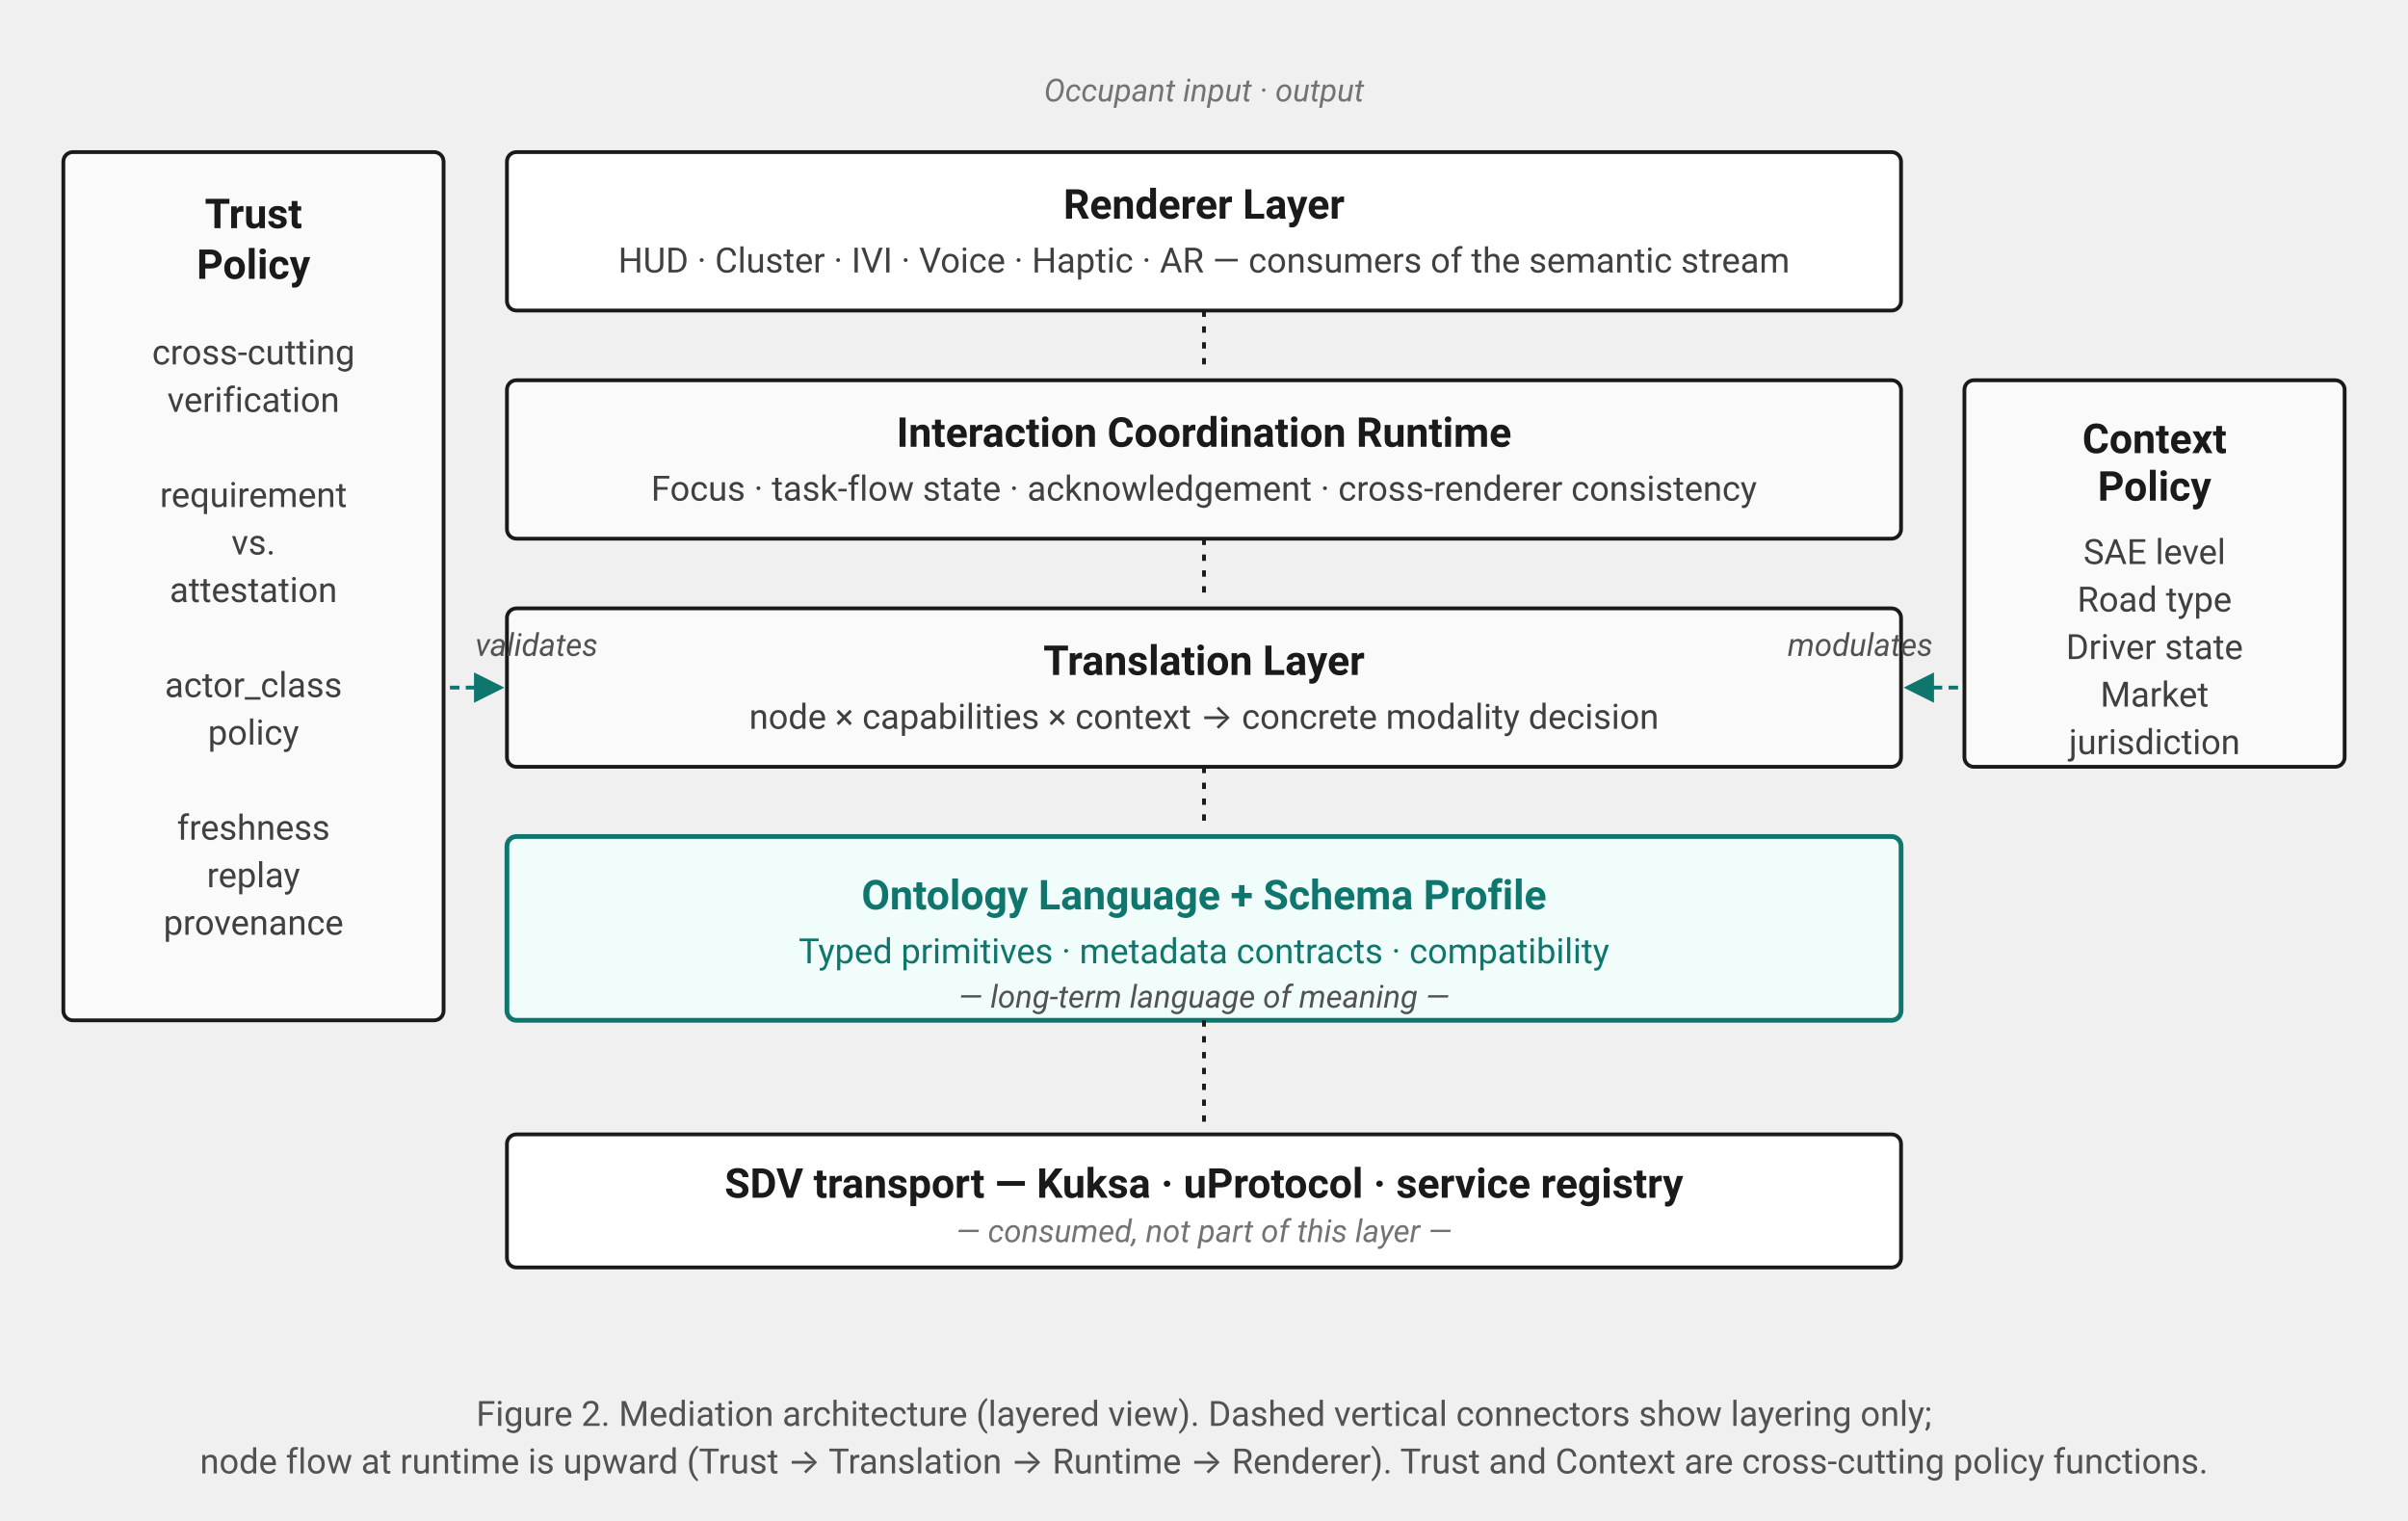
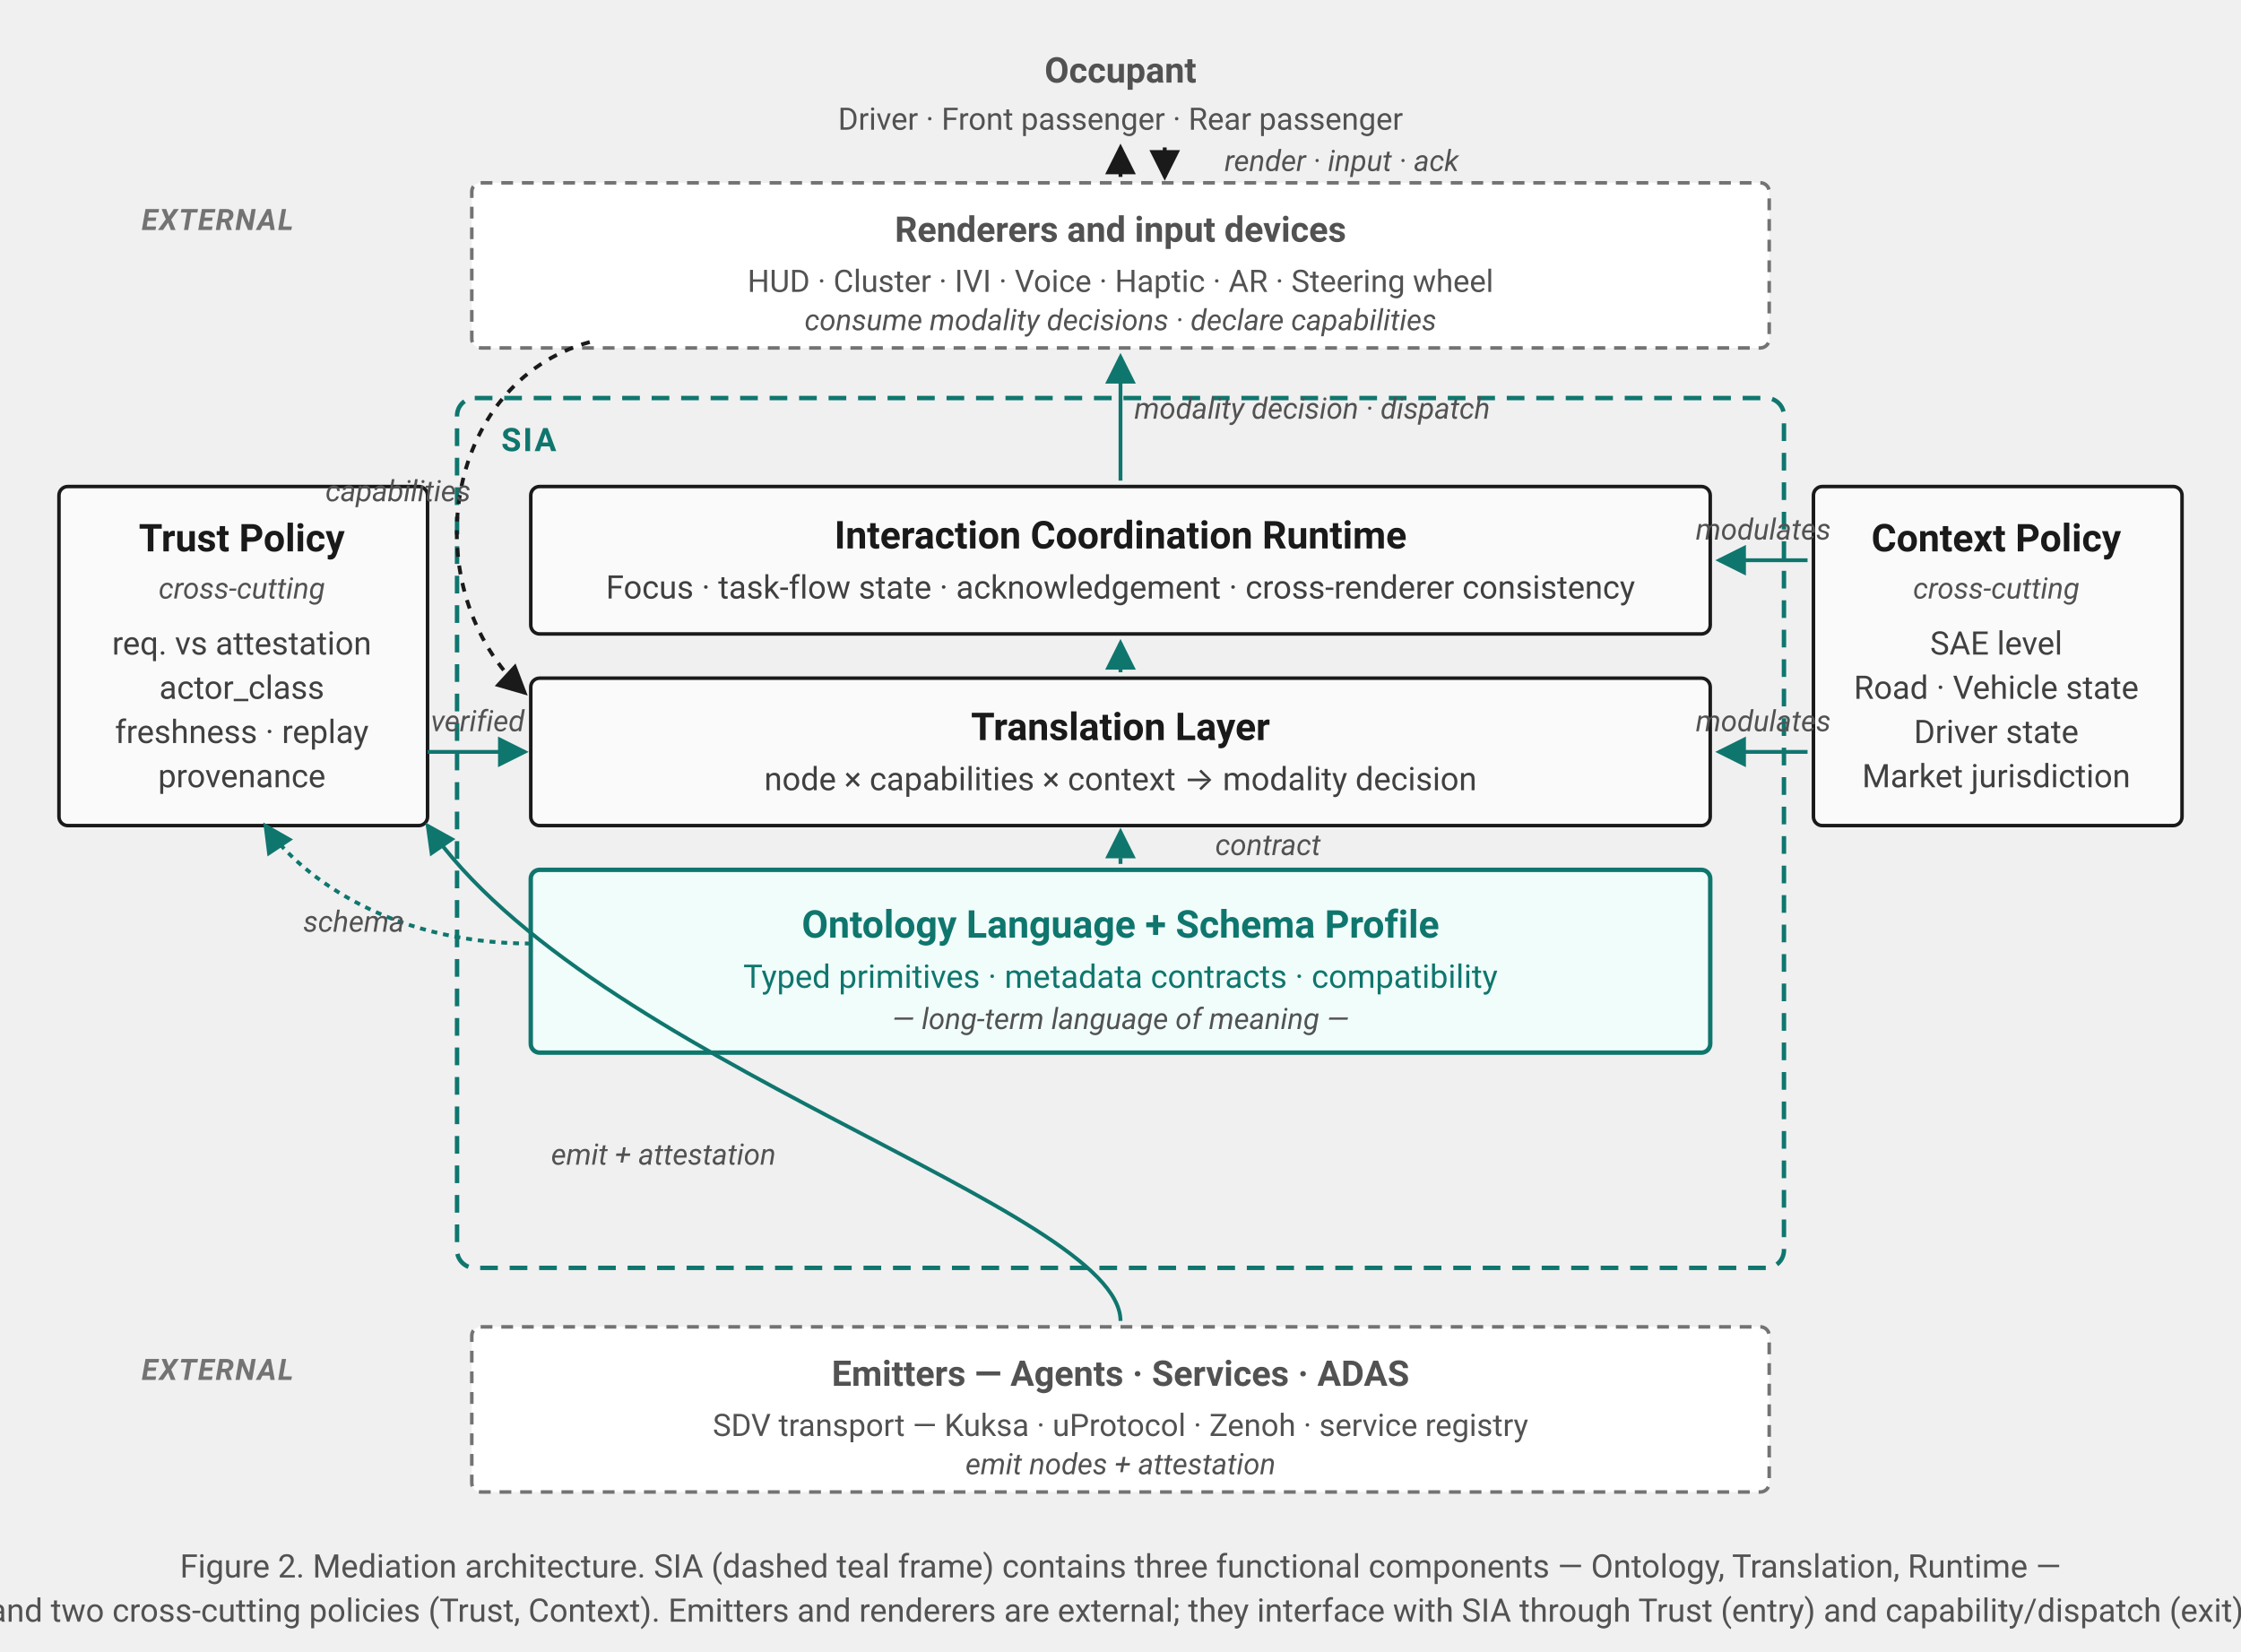
- <svg xmlns="http://www.w3.org/2000/svg" viewBox="0 0 760 480" font-family="ui-sans-serif, -apple-system, 'Segoe UI', Roboto, sans-serif" role="img" aria-labelledby="title desc">
+ <svg xmlns="http://www.w3.org/2000/svg" viewBox="0 0 760 560" font-family="ui-sans-serif, -apple-system, 'Segoe UI', Roboto, sans-serif" role="img" aria-labelledby="title desc">
  <style>
    .box { fill: #ffffff; stroke: #1a1a1a; stroke-width: 1.2; }
    .box-light { fill: #fafafa; stroke: #1a1a1a; stroke-width: 1.2; }
+     .box-external { fill: #ffffff; stroke: #737373; stroke-width: 1.2; stroke-dasharray: 4 3; }
    .span-box { fill: #f0fdfa; stroke: #0f766e; stroke-width: 1.5; }
+     .sia-frame { fill: none; stroke: #0f766e; stroke-width: 1.5; stroke-dasharray: 6 4; }
    .label { font-size: 13px; font-weight: 600; fill: #1a1a1a; }
    .label-accent { font-size: 13px; font-weight: 700; fill: #0f766e; }
+     .label-ext { font-size: 12px; font-weight: 600; fill: #525252; }
    .desc { font-size: 11px; fill: #404040; }
    .desc-accent { font-size: 11px; fill: #0f766e; }
+     .desc-ext { font-size: 10.5px; fill: #525252; }
    .annot { font-size: 10px; fill: #525252; font-style: italic; }
-     .arrow { fill: none; stroke: #1a1a1a; stroke-width: 1.2; }
-     .arrow-accent { fill: none; stroke: #0f766e; stroke-width: 1.2; stroke-dasharray: 3 2; }
+     .arrow { fill: none; stroke: #1a1a1a; stroke-width: 1.3; }
+     .arrow-accent { fill: none; stroke: #0f766e; stroke-width: 1.3; }
    .figcap { font-size: 11px; fill: #525252; }
-     .external { font-size: 10px; fill: #737373; font-style: italic; }
+     .sia-tag { font-size: 11px; font-weight: 700; fill: #0f766e; letter-spacing: 0.6px; }
+     .ext-tag { font-size: 10px; font-weight: 600; fill: #737373; letter-spacing: 0.5px; font-style: italic; }
  </style>
  <defs>
    <marker id="arrowhead" markerWidth="8" markerHeight="8" refX="7" refY="4" orient="auto">
      <path d="M0,0 L8,4 L0,8 z" fill="#1a1a1a" />
    </marker>
    <marker id="arrowhead-accent" markerWidth="8" markerHeight="8" refX="7" refY="4" orient="auto">
      <path d="M0,0 L8,4 L0,8 z" fill="#0f766e" />
    </marker>
  </defs>
-   <text x="380" y="32" text-anchor="middle" class="external">Occupant input · output</text>
-   <rect x="160" y="48" width="440" height="50" class="box" rx="3" />
-   <text x="380" y="69" text-anchor="middle" class="label">Renderer Layer</text>
-   <text x="380" y="86" text-anchor="middle" class="desc">HUD · Cluster · IVI · Voice · Haptic · AR — consumers of the semantic stream</text>
-   <rect x="160" y="120" width="440" height="50" class="box-light" rx="3" />
-   <text x="380" y="141" text-anchor="middle" class="label">Interaction Coordination Runtime</text>
-   <text x="380" y="158" text-anchor="middle" class="desc">Focus · task-flow state · acknowledgement · cross-renderer consistency</text>
-   <rect x="160" y="192" width="440" height="50" class="box-light" rx="3" />
-   <text x="380" y="213" text-anchor="middle" class="label">Translation Layer</text>
-   <text x="380" y="230" text-anchor="middle" class="desc">node × capabilities × context → concrete modality decision</text>
-   <rect x="160" y="264" width="440" height="58" class="span-box" rx="3" />
-   <text x="380" y="287" text-anchor="middle" class="label-accent">Ontology Language + Schema Profile</text>
-   <text x="380" y="304" text-anchor="middle" class="desc-accent">Typed primitives · metadata contracts · compatibility</text>
-   <text x="380" y="318" text-anchor="middle" class="annot">— long-term language of meaning —</text>
-   <rect x="620" y="120" width="120" height="122" class="box-light" rx="3" />
-   <text x="680" y="143" text-anchor="middle" class="label">Context</text>
-   <text x="680" y="158" text-anchor="middle" class="label">Policy</text>
-   <text x="680" y="178" text-anchor="middle" class="desc">SAE level</text>
-   <text x="680" y="193" text-anchor="middle" class="desc">Road type</text>
-   <text x="680" y="208" text-anchor="middle" class="desc">Driver state</text>
-   <text x="680" y="223" text-anchor="middle" class="desc">Market</text>
-   <text x="680" y="238" text-anchor="middle" class="desc">jurisdiction</text>
-   <rect x="20" y="48" width="120" height="274" class="box-light" rx="3" />
-   <text x="80" y="72" text-anchor="middle" class="label">Trust</text>
-   <text x="80" y="88" text-anchor="middle" class="label">Policy</text>
-   <text x="80" y="115" text-anchor="middle" class="desc">cross-cutting</text>
-   <text x="80" y="130" text-anchor="middle" class="desc">verification</text>
-   <text x="80" y="160" text-anchor="middle" class="desc">requirement</text>
-   <text x="80" y="175" text-anchor="middle" class="desc">vs.</text>
-   <text x="80" y="190" text-anchor="middle" class="desc">attestation</text>
-   <text x="80" y="220" text-anchor="middle" class="desc">actor_class</text>
-   <text x="80" y="235" text-anchor="middle" class="desc">policy</text>
-   <text x="80" y="265" text-anchor="middle" class="desc">freshness</text>
-   <text x="80" y="280" text-anchor="middle" class="desc">replay</text>
-   <text x="80" y="295" text-anchor="middle" class="desc">provenance</text>
-   <rect x="160" y="358" width="440" height="42" class="box" rx="3" />
-   <text x="380" y="378" text-anchor="middle" class="label">SDV transport — Kuksa · uProtocol · service registry</text>
-   <text x="380" y="392" text-anchor="middle" class="external">— consumed, not part of this layer —</text>
-   <line x1="380" y1="170" x2="380" y2="190" class="arrow" stroke-dasharray="2 3" />
-   <line x1="380" y1="242" x2="380" y2="262" class="arrow" stroke-dasharray="2 3" />
-   <line x1="380" y1="98" x2="380" y2="118" class="arrow" stroke-dasharray="2 3" />
-   <line x1="380" y1="322" x2="380" y2="356" class="arrow" stroke-dasharray="2 3" />
-   <line x1="618" y1="217" x2="602" y2="217" class="arrow-accent" marker-end="url(#arrowhead-accent)" />
-   <text x="610" y="207" text-anchor="end" class="annot">modulates</text>
-   <line x1="142" y1="217" x2="158" y2="217" class="arrow-accent" marker-end="url(#arrowhead-accent)" />
-   <text x="150" y="207" text-anchor="start" class="annot">validates</text>
-   <text x="380" y="450" text-anchor="middle" class="figcap">Figure 2. Mediation architecture (layered view). Dashed vertical connectors show layering only;</text>
-   <text x="380" y="465" text-anchor="middle" class="figcap">node flow at runtime is upward (Trust → Translation → Runtime → Renderer). Trust and Context are cross-cutting policy functions.</text>
+   <text x="380" y="28" text-anchor="middle" class="label-ext">Occupant</text>
+   <text x="380" y="44" text-anchor="middle" class="desc-ext">Driver · Front passenger · Rear passenger</text>
+   <text x="48" y="78" class="ext-tag">EXTERNAL</text>
+   <rect x="160" y="62" width="440" height="56" class="box-external" rx="3" />
+   <text x="380" y="82" text-anchor="middle" class="label-ext">Renderers and input devices</text>
+   <text x="380" y="99" text-anchor="middle" class="desc-ext">HUD · Cluster · IVI · Voice · Haptic · AR · Steering wheel</text>
+   <text x="380" y="112" text-anchor="middle" class="annot">consume modality decisions · declare capabilities</text>
+   <rect x="155" y="135" width="450" height="295" class="sia-frame" rx="6" />
+   <text x="170" y="153" class="sia-tag">SIA</text>
+   <rect x="180" y="165" width="400" height="50" class="box-light" rx="3" />
+   <text x="380" y="186" text-anchor="middle" class="label">Interaction Coordination Runtime</text>
+   <text x="380" y="203" text-anchor="middle" class="desc">Focus · task-flow state · acknowledgement · cross-renderer consistency</text>
+   <rect x="180" y="230" width="400" height="50" class="box-light" rx="3" />
+   <text x="380" y="251" text-anchor="middle" class="label">Translation Layer</text>
+   <text x="380" y="268" text-anchor="middle" class="desc">node × capabilities × context → modality decision</text>
+   <rect x="180" y="295" width="400" height="62" class="span-box" rx="3" />
+   <text x="380" y="318" text-anchor="middle" class="label-accent">Ontology Language + Schema Profile</text>
+   <text x="380" y="335" text-anchor="middle" class="desc-accent">Typed primitives · metadata contracts · compatibility</text>
+   <text x="380" y="349" text-anchor="middle" class="annot">— long-term language of meaning —</text>
+   <rect x="20" y="165" width="125" height="115" class="box-light" rx="3" />
+   <text x="82" y="187" text-anchor="middle" class="label">Trust Policy</text>
+   <text x="82" y="203" text-anchor="middle" class="annot">cross-cutting</text>
+   <text x="82" y="222" text-anchor="middle" class="desc">req. vs attestation</text>
+   <text x="82" y="237" text-anchor="middle" class="desc">actor_class</text>
+   <text x="82" y="252" text-anchor="middle" class="desc">freshness · replay</text>
+   <text x="82" y="267" text-anchor="middle" class="desc">provenance</text>
+   <rect x="615" y="165" width="125" height="115" class="box-light" rx="3" />
+   <text x="677" y="187" text-anchor="middle" class="label">Context Policy</text>
+   <text x="677" y="203" text-anchor="middle" class="annot">cross-cutting</text>
+   <text x="677" y="222" text-anchor="middle" class="desc">SAE level</text>
+   <text x="677" y="237" text-anchor="middle" class="desc">Road · Vehicle state</text>
+   <text x="677" y="252" text-anchor="middle" class="desc">Driver state</text>
+   <text x="677" y="267" text-anchor="middle" class="desc">Market jurisdiction</text>
+   <text x="48" y="468" class="ext-tag">EXTERNAL</text>
+   <rect x="160" y="450" width="440" height="56" class="box-external" rx="3" />
+   <text x="380" y="470" text-anchor="middle" class="label-ext">Emitters — Agents · Services · ADAS</text>
+   <text x="380" y="487" text-anchor="middle" class="desc-ext">SDV transport — Kuksa · uProtocol · Zenoh · service registry</text>
+   <text x="380" y="500" text-anchor="middle" class="annot">emit nodes + attestation</text>
+   <path d="M 380 448 C 380 410, 200 360, 145 280" class="arrow-accent" fill="none" marker-end="url(#arrowhead-accent)" />
+   <text x="225" y="395" text-anchor="middle" class="annot">emit + attestation</text>
+   <line x1="145" y1="255" x2="178" y2="255" class="arrow-accent" marker-end="url(#arrowhead-accent)" />
+   <text x="162" y="248" text-anchor="middle" class="annot">verified</text>
+   <line x1="380" y1="228" x2="380" y2="218" class="arrow-accent" marker-end="url(#arrowhead-accent)" />
+   <line x1="380" y1="163" x2="380" y2="121" class="arrow-accent" marker-end="url(#arrowhead-accent)" />
+   <text x="445" y="142" text-anchor="middle" class="annot">modality decision · dispatch</text>
+   <path d="M 200 116 C 150 130, 140 200, 178 235" class="arrow" fill="none" marker-end="url(#arrowhead)" stroke-dasharray="3 3" />
+   <text x="135" y="170" text-anchor="middle" class="annot">capabilities</text>
+   <line x1="380" y1="60" x2="380" y2="50" class="arrow" marker-end="url(#arrowhead)" />
+   <line x1="395" y1="50" x2="395" y2="60" class="arrow" marker-end="url(#arrowhead)" />
+   <text x="455" y="58" text-anchor="middle" class="annot">render · input · ack</text>
+   <line x1="380" y1="293" x2="380" y2="282" class="arrow-accent" marker-end="url(#arrowhead-accent)" stroke-dasharray="2 2" />
+   <text x="430" y="290" text-anchor="middle" class="annot">contract</text>
+   <path d="M 180 320 C 130 320, 100 295, 90 280" class="arrow-accent" fill="none" marker-end="url(#arrowhead-accent)" stroke-dasharray="2 2" />
+   <text x="120" y="316" text-anchor="middle" class="annot">schema</text>
+   <line x1="613" y1="255" x2="583" y2="255" class="arrow-accent" marker-end="url(#arrowhead-accent)" />
+   <text x="598" y="248" text-anchor="middle" class="annot">modulates</text>
+   <line x1="613" y1="190" x2="583" y2="190" class="arrow-accent" marker-end="url(#arrowhead-accent)" />
+   <text x="598" y="183" text-anchor="middle" class="annot">modulates</text>
+   <text x="380" y="535" text-anchor="middle" class="figcap">Figure 2. Mediation architecture. SIA (dashed teal frame) contains three functional components — Ontology, Translation, Runtime —</text>
+   <text x="380" y="550" text-anchor="middle" class="figcap">and two cross-cutting policies (Trust, Context). Emitters and renderers are external; they interface with SIA through Trust (entry) and capability/dispatch (exit).</text>
</svg>
